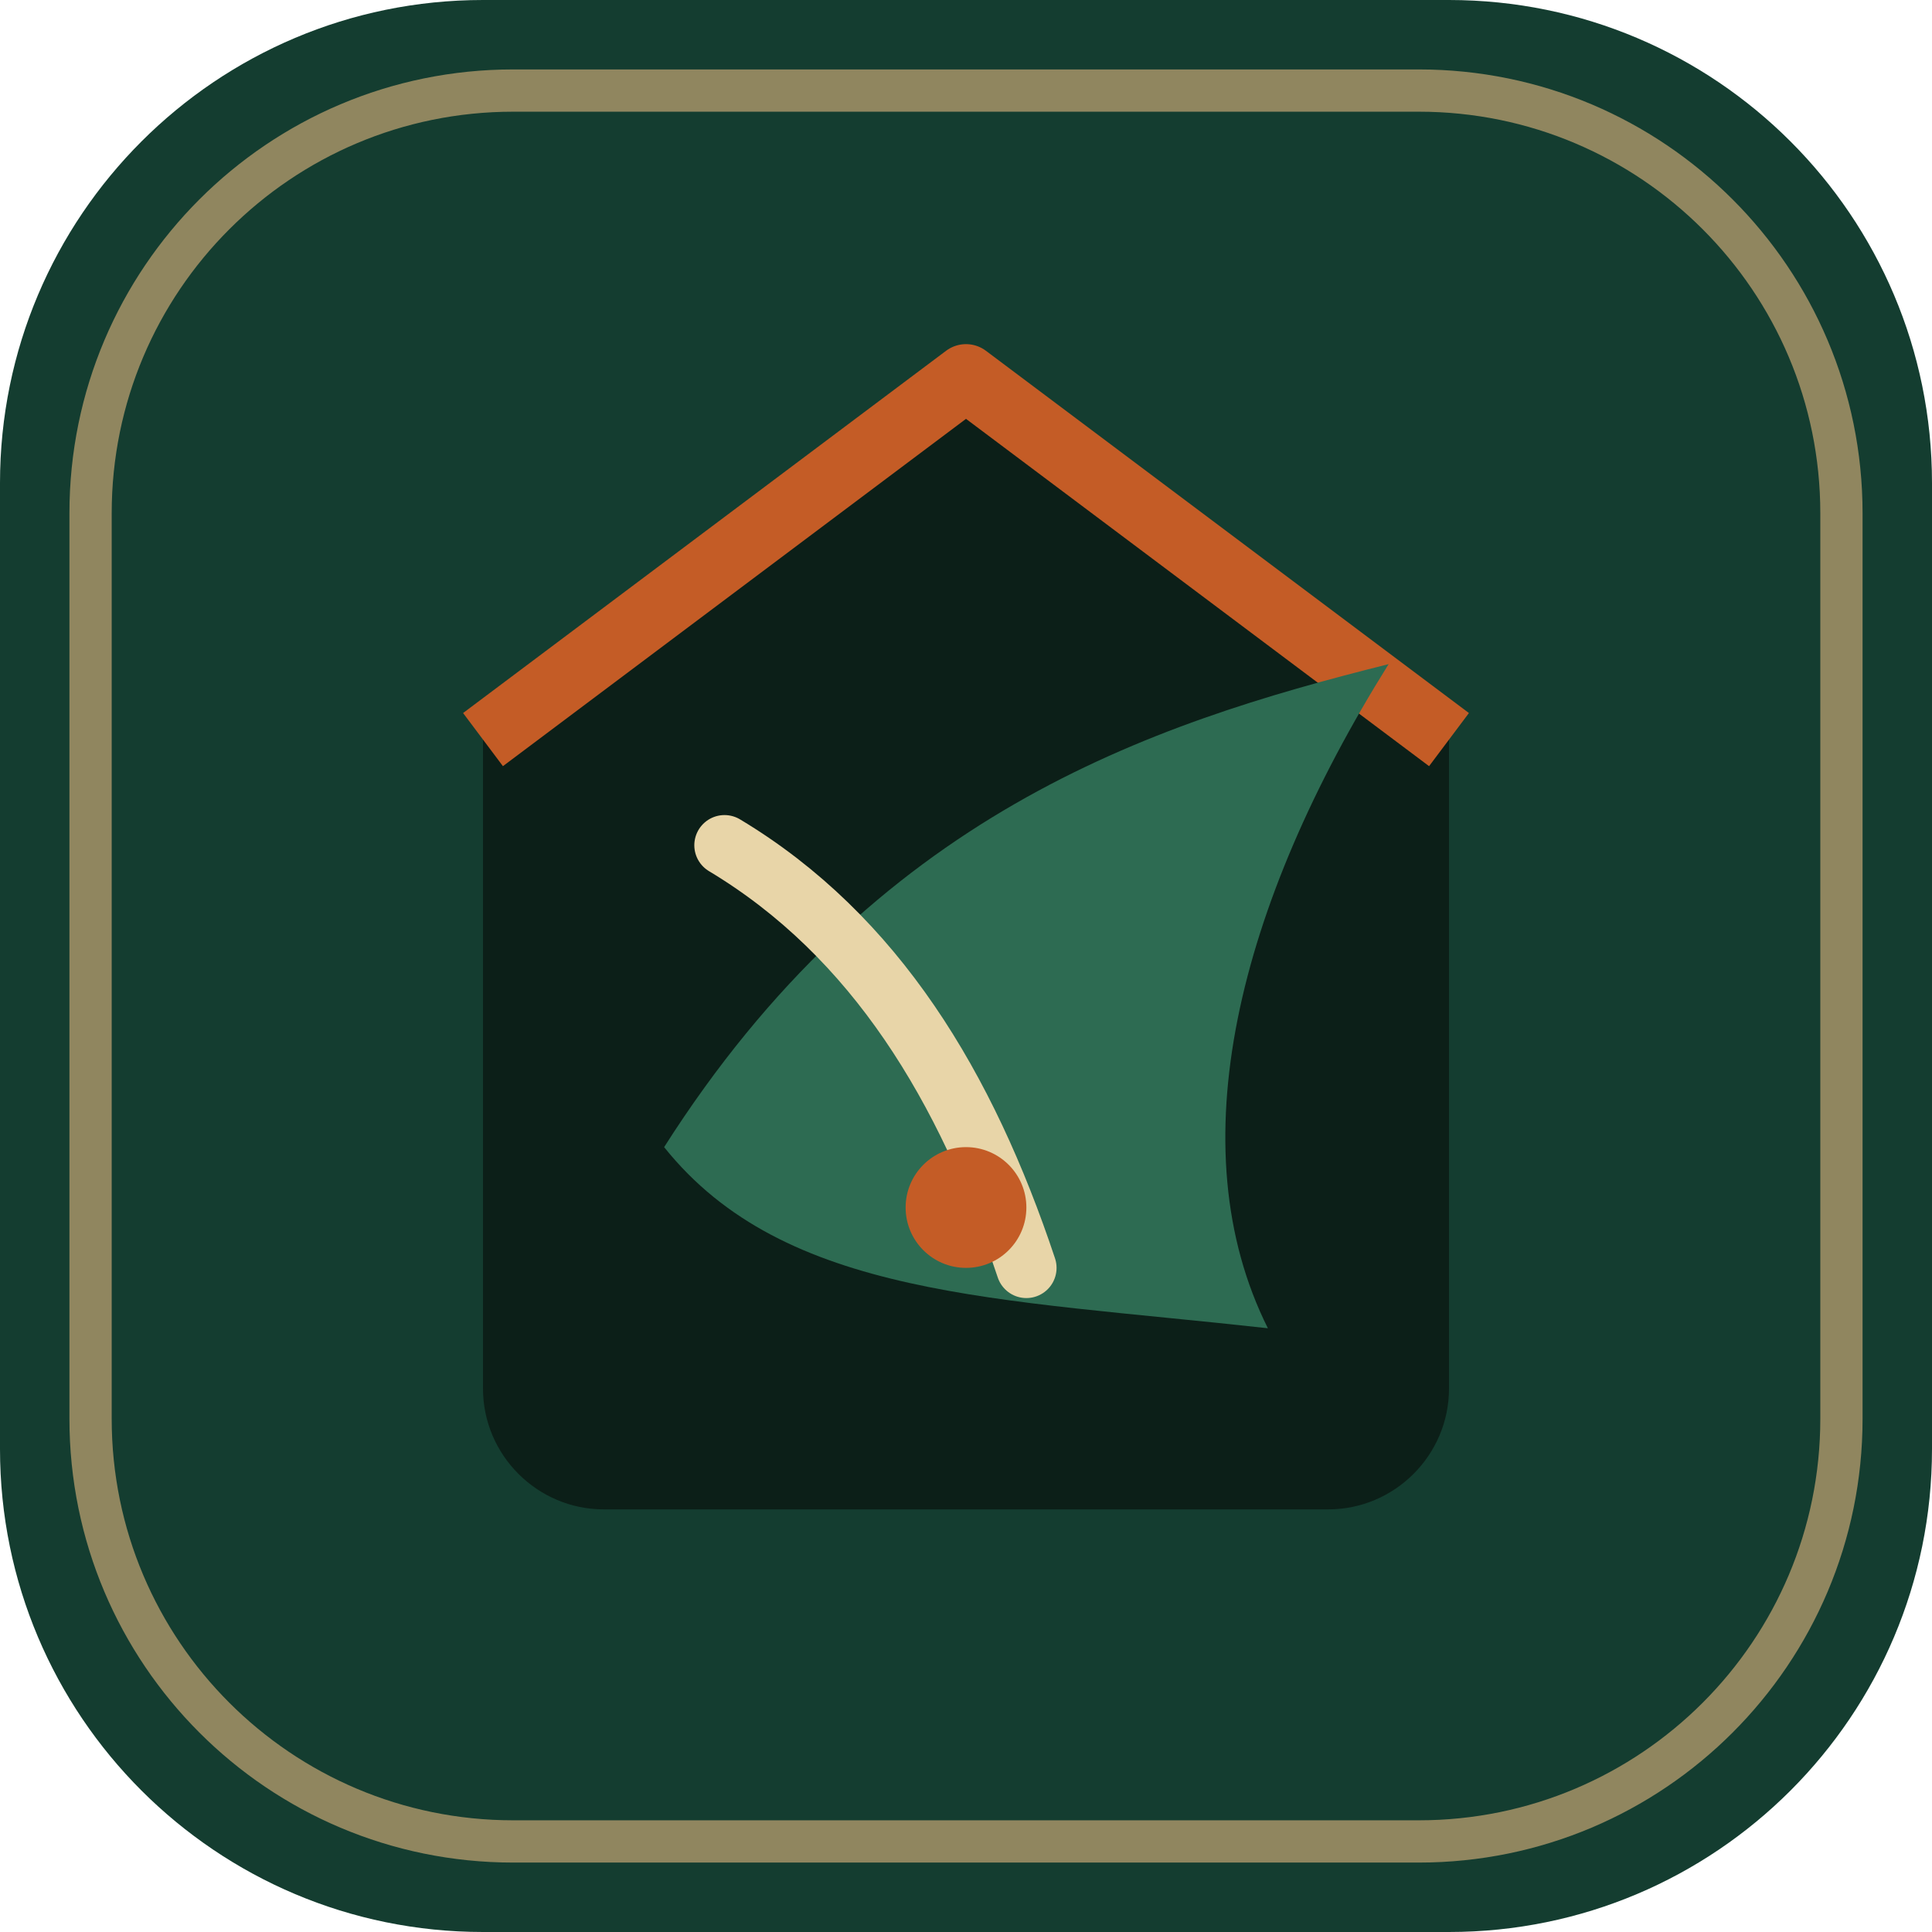
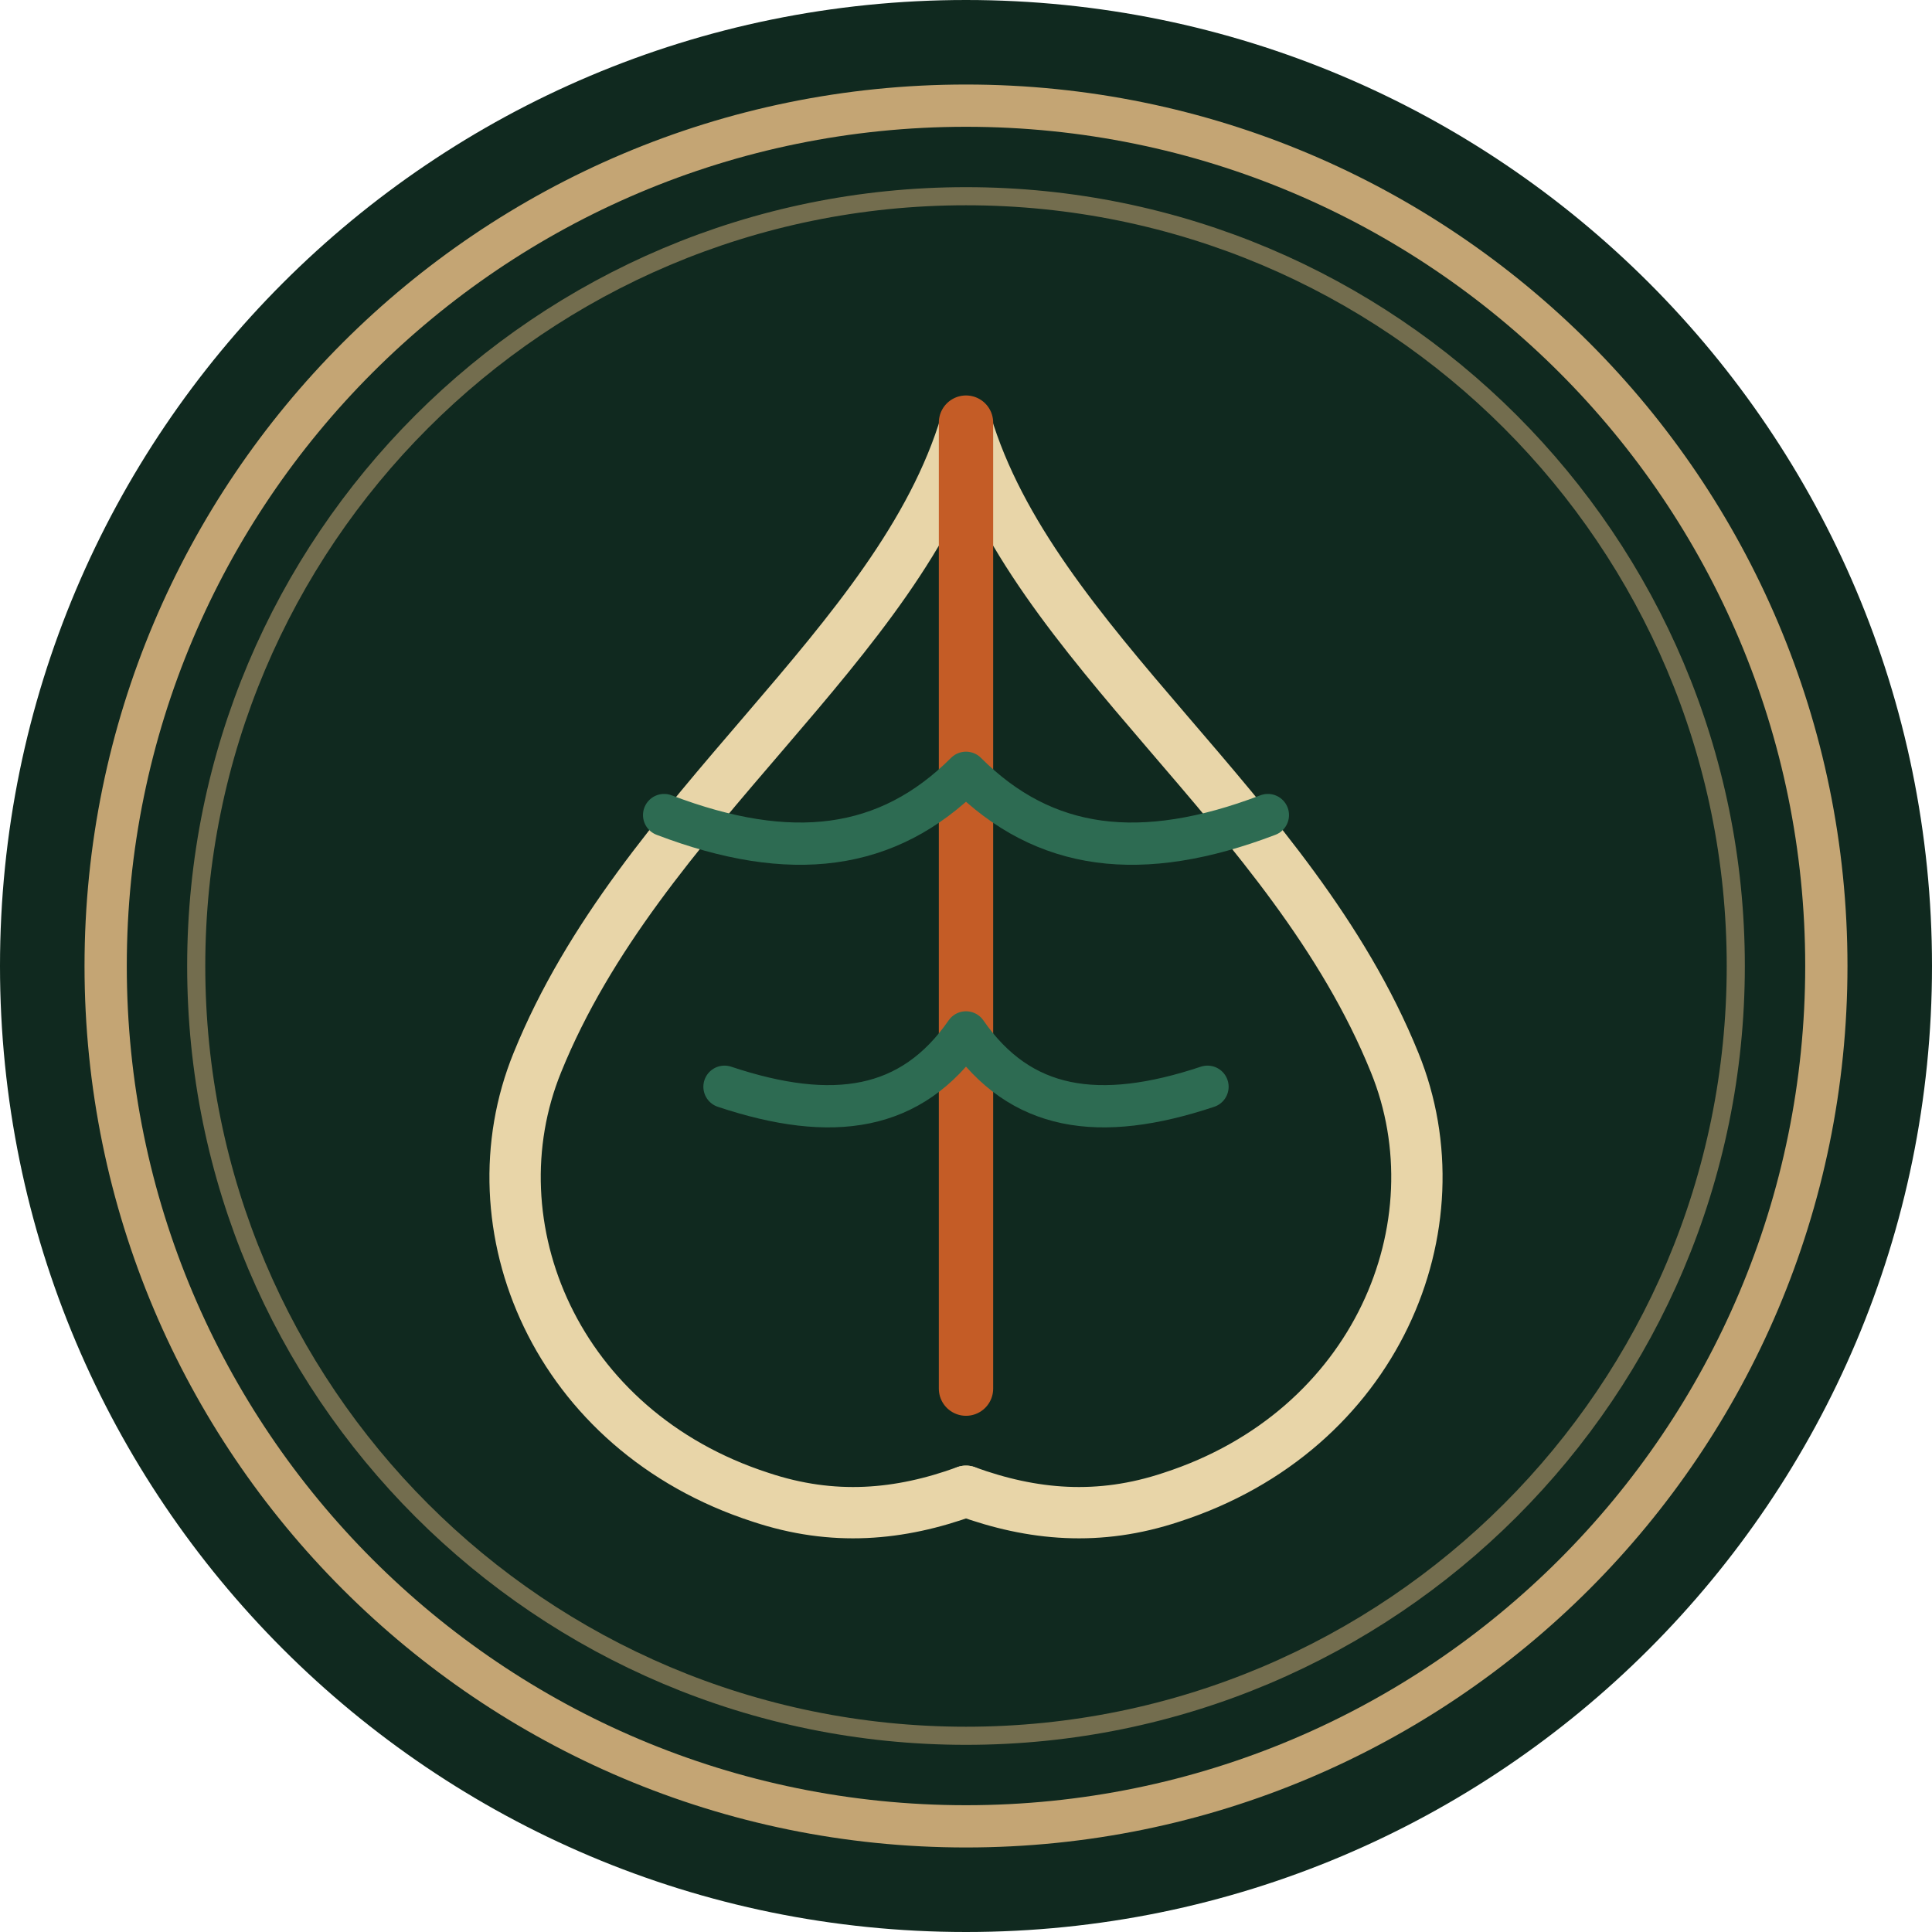
<svg xmlns="http://www.w3.org/2000/svg" viewBox="0 0 64 64" fill="none">
-   <rect width="64" height="64" rx="16" fill="#143D30" />
-   <rect x="3" y="3" width="58" height="58" rx="14" stroke="#C4A574" stroke-width="1.4" opacity="0.7" />
-   <path d="M32 12l16 12v22c0 2.2-1.8 4-4 4H20c-2.2 0-4-1.8-4-4V24L32 12z" fill="#0C1F18" />
-   <path d="M16 24.5L32 12.5 48 24.5" stroke="#C45C26" stroke-width="2.2" stroke-linejoin="round" />
-   <path d="M22 38c7-11 16-14 24-16-5 8-7 16-4 22-9-1-16-1-20-6z" fill="#2D6B52" />
-   <path d="M24 28c5 3 8 8 10 14" stroke="#E8D5A8" stroke-width="2" stroke-linecap="round" />
-   <circle cx="32" cy="40" r="2" fill="#C45C26" />
+   <circle cx="32" cy="32" r="32" fill="#10291F" />
+   <circle cx="32" cy="32" r="28.5" stroke="#C4A574" stroke-width="1.4" />
+   <circle cx="32" cy="32" r="25.5" stroke="#C4A574" stroke-width="0.6" opacity="0.55" />
+   <path d="M32 14c-2.2 7.4-10.8 12.8-14.2 21.2-2.2 5.4.6 12.2 7.4 14.4 2.4.8 4.6.6 6.8-.2" stroke="#E8D5A8" stroke-width="1.7" stroke-linecap="round" />
+   <path d="M32 14c2.2 7.4 10.8 12.8 14.2 21.2 2.2 5.4-.6 12.2-7.4 14.4-2.4.8-4.6.6-6.8-.2" stroke="#E8D5A8" stroke-width="1.7" stroke-linecap="round" />
+   <path d="M32 14v32" stroke="#C45C26" stroke-width="1.8" stroke-linecap="round" />
+   <path d="M22 27c4.2 1.6 7.4 1.2 10-1.4M42 27c-4.2 1.6-7.4 1.2-10-1.4M24 36c3.6 1.2 6.2.8 8-1.8M40 36c-3.6 1.2-6.2.8-8-1.8" stroke="#2D6B52" stroke-width="1.4" stroke-linecap="round" />
</svg>
